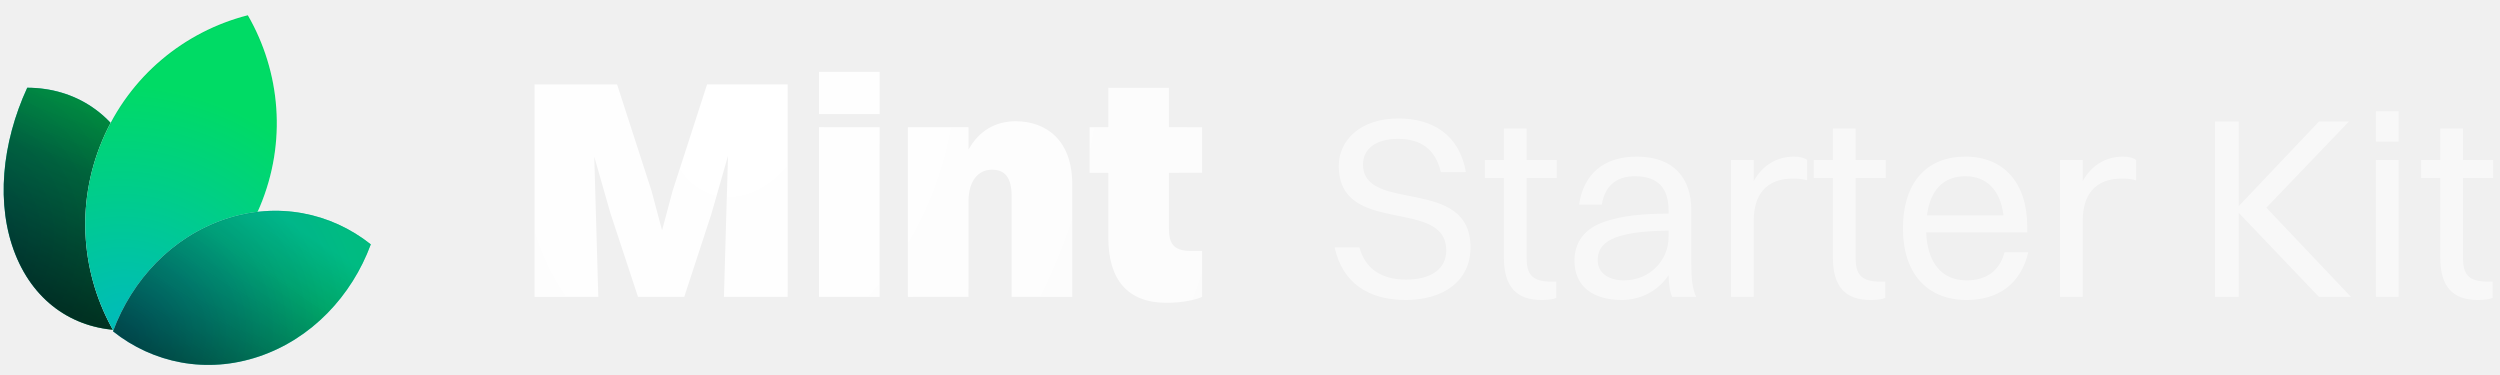
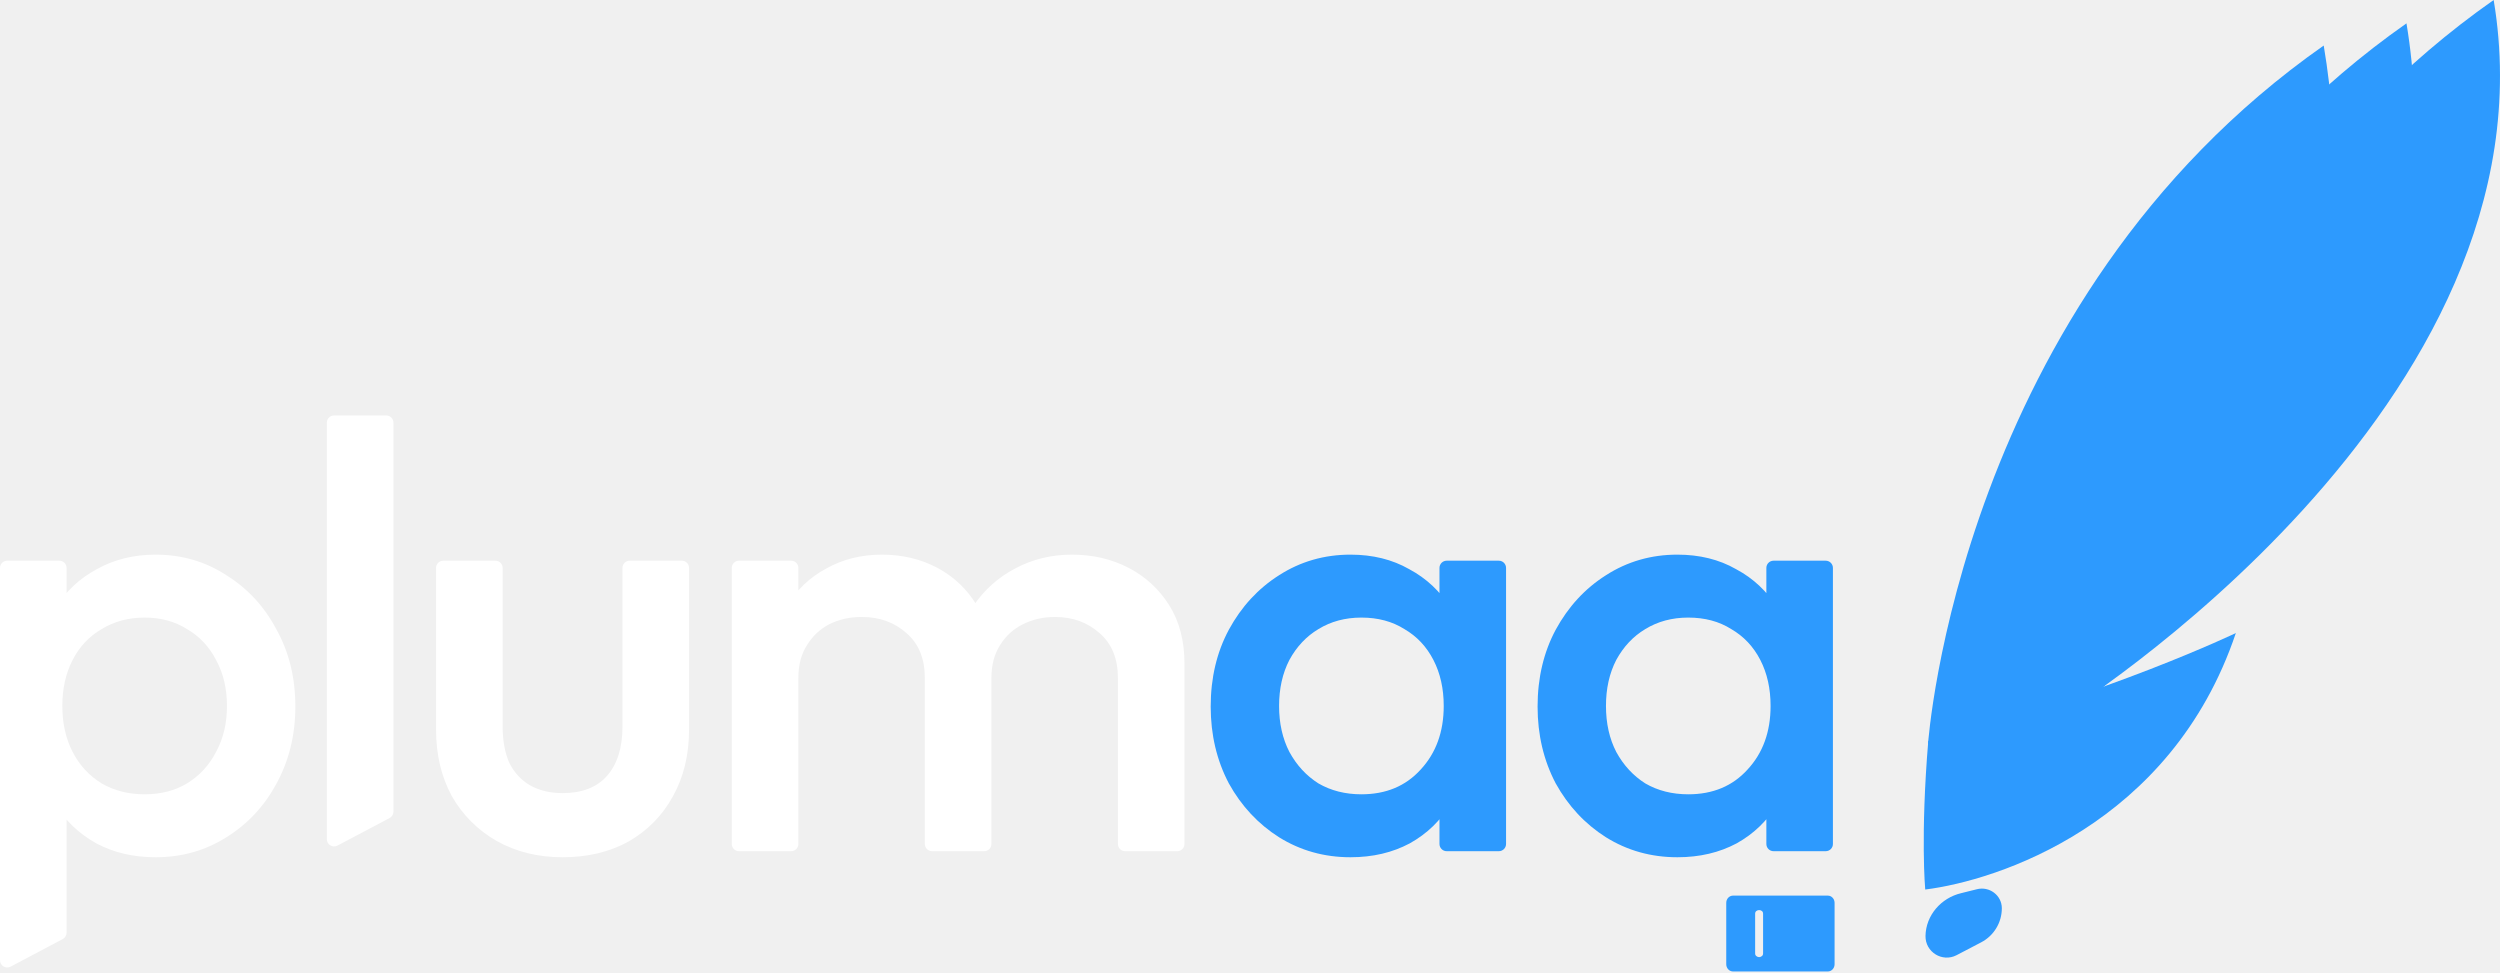
- <svg xmlns="http://www.w3.org/2000/svg" width="160" height="24" viewBox="0 0 160 24" fill="none">
-   <path d="M7.953 21.139C4.896 21.13 2.255 19.458 0.987 16.29C-0.28 13.121 0.109 9.163 1.744 5.615C4.801 5.624 7.442 7.296 8.71 10.465C9.977 13.633 9.588 17.591 7.953 21.139Z" fill="white" />
-   <path d="M7.953 21.139C4.896 21.13 2.255 19.458 0.987 16.29C-0.28 13.121 0.109 9.163 1.744 5.615C4.801 5.624 7.442 7.296 8.71 10.465C9.977 13.633 9.588 17.591 7.953 21.139Z" fill="url(#paint0_radial_115_109)" />
-   <path d="M7.953 21.139C4.896 21.13 2.255 19.458 0.987 16.29C-0.28 13.121 0.109 9.163 1.744 5.615C4.801 5.624 7.442 7.296 8.71 10.465C9.977 13.633 9.588 17.591 7.953 21.139Z" fill="black" fill-opacity="0.5" style="mix-blend-mode:hard-light" />
-   <path d="M7.953 21.139C4.896 21.13 2.255 19.458 0.987 16.29C-0.28 13.121 0.109 9.163 1.744 5.615C4.801 5.624 7.442 7.296 8.71 10.465C9.977 13.633 9.588 17.591 7.953 21.139Z" fill="url(#paint1_linear_115_109)" fill-opacity="0.5" style="mix-blend-mode:hard-light" />
-   <path d="M7.935 21.111C4.897 21.096 2.274 19.431 1.013 16.279C-0.248 13.124 0.136 9.182 1.762 5.643C4.8 5.659 7.423 7.324 8.684 10.476C9.945 13.63 9.561 17.572 7.935 21.111Z" stroke="url(#paint2_linear_115_109)" stroke-opacity="0.05" stroke-width="0.056" />
-   <path d="M7.31 21.257C11.354 20.221 14.884 17.375 16.628 13.236C18.373 9.097 17.945 4.587 15.86 0.976C11.816 2.012 8.287 4.858 6.542 8.998C4.797 13.137 5.225 17.646 7.31 21.257Z" fill="white" />
-   <path d="M7.31 21.257C11.354 20.221 14.884 17.375 16.628 13.236C18.373 9.097 17.945 4.587 15.86 0.976C11.816 2.012 8.287 4.858 6.542 8.998C4.797 13.137 5.225 17.646 7.31 21.257Z" fill="url(#paint3_radial_115_109)" />
-   <path d="M16.602 13.225C14.864 17.349 11.351 20.187 7.324 21.225C5.253 17.624 4.829 13.132 6.568 9.009C8.306 4.885 11.819 2.047 15.846 1.009C17.918 4.61 18.341 9.101 16.602 13.225Z" stroke="url(#paint4_linear_115_109)" stroke-opacity="0.05" stroke-width="0.056" />
-   <path d="M7.234 21.207C9.789 23.237 13.21 23.951 16.577 22.814C19.944 21.677 22.506 18.945 23.73 15.638C21.175 13.608 17.754 12.894 14.387 14.031C11.02 15.168 8.458 17.901 7.234 21.207Z" fill="white" />
-   <path d="M7.234 21.207C9.789 23.237 13.21 23.951 16.577 22.814C19.944 21.677 22.506 18.945 23.73 15.638C21.175 13.608 17.754 12.894 14.387 14.031C11.02 15.168 8.458 17.901 7.234 21.207Z" fill="url(#paint5_radial_115_109)" />
-   <path d="M7.234 21.207C9.789 23.237 13.21 23.951 16.577 22.814C19.944 21.677 22.506 18.945 23.73 15.638C21.175 13.608 17.754 12.894 14.387 14.031C11.02 15.168 8.458 17.901 7.234 21.207Z" fill="black" fill-opacity="0.2" style="mix-blend-mode:hard-light" />
-   <path d="M7.234 21.207C9.789 23.237 13.21 23.951 16.577 22.814C19.944 21.677 22.506 18.945 23.73 15.638C21.175 13.608 17.754 12.894 14.387 14.031C11.02 15.168 8.458 17.901 7.234 21.207Z" fill="url(#paint6_linear_115_109)" fill-opacity="0.5" style="mix-blend-mode:hard-light" />
-   <path d="M16.568 22.787C13.218 23.918 9.814 23.212 7.267 21.198C8.492 17.907 11.044 15.189 14.396 14.058C17.747 12.927 21.15 13.633 23.697 15.648C22.472 18.938 19.92 21.656 16.568 22.787Z" stroke="url(#paint7_linear_115_109)" stroke-opacity="0.05" stroke-width="0.056" />
-   <path d="M34.212 19V5.4H39.492L41.692 12.2L42.372 14.74L43.052 12.2L45.252 5.4H50.412V19H46.332L46.592 9.98L45.532 13.68L43.792 19H40.832L39.052 13.6L38.032 10.02L38.292 19H34.212ZM52.416 7.3V4.6H56.295V7.3H52.416ZM52.416 19V8.14H56.295V19H52.416ZM58.104 19V8.14H61.984V9.58C62.664 8.34 63.744 7.76 65.004 7.76C66.964 7.76 68.624 8.98 68.624 11.78V19H64.744V12.56C64.744 11.34 64.304 10.86 63.484 10.86C62.604 10.86 61.984 11.58 61.984 12.88V19H58.104ZM70.933 15.22V11.06H69.733V8.14H70.933V5.62H74.813V8.14H76.933V11.06H74.813V14.6C74.813 15.5 75.033 16.06 76.213 16.06H76.933V19C76.493 19.2 75.673 19.38 74.653 19.38C72.153 19.38 70.933 17.88 70.933 15.22Z" fill="url(#paint8_radial_115_109)" />
-   <path d="M87.232 10.519C87.232 13.687 94.112 11.229 94.112 15.832C94.112 17.994 92.364 19.198 89.971 19.198C87.562 19.198 85.912 18.093 85.417 15.832H87.001C87.364 17.169 88.371 17.895 89.987 17.895C91.671 17.895 92.561 17.152 92.561 16.03C92.561 12.598 85.681 15.155 85.681 10.618C85.681 9.001 87.034 7.582 89.509 7.582C91.671 7.582 93.403 8.621 93.816 11.014H92.215C91.868 9.529 90.912 8.886 89.476 8.886C88.057 8.886 87.232 9.529 87.232 10.519ZM96.25 16.476V11.393H95.029V10.239H96.25V8.226H97.702V10.239H99.632V11.393H97.702V16.476C97.702 17.532 98.015 18.026 99.302 18.026H99.599V19.066C99.434 19.148 99.071 19.198 98.659 19.198C97.025 19.198 96.25 18.323 96.25 16.476ZM102.516 13.093H101.064C101.345 11.162 102.615 10.024 104.76 10.024C107.103 10.024 108.242 11.393 108.242 13.44V16.888C108.242 17.895 108.324 18.521 108.555 19H107.021C106.856 18.654 106.806 18.142 106.79 17.614C106.047 18.72 104.859 19.198 103.803 19.198C101.988 19.198 100.767 18.357 100.767 16.69C100.767 15.486 101.427 14.611 102.714 14.182C103.902 13.786 105.107 13.687 106.79 13.671V13.473C106.79 12.053 106.13 11.278 104.628 11.278C103.374 11.278 102.698 11.971 102.516 13.093ZM102.252 16.657C102.252 17.465 102.929 17.944 103.952 17.944C105.569 17.944 106.79 16.674 106.79 15.172V14.759C103.061 14.793 102.252 15.585 102.252 16.657ZM110.787 19V10.239H112.239V11.591C112.833 10.519 113.774 10.024 114.83 10.024C115.176 10.024 115.49 10.107 115.655 10.239V11.542C115.407 11.46 115.094 11.427 114.747 11.427C112.998 11.427 112.239 12.515 112.239 14.1V19H110.787ZM117.305 16.476V11.393H116.084V10.239H117.305V8.226H118.757V10.239H120.688V11.393H118.757V16.476C118.757 17.532 119.071 18.026 120.358 18.026H120.655V19.066C120.49 19.148 120.127 19.198 119.714 19.198C118.081 19.198 117.305 18.323 117.305 16.476ZM129.809 16.145C129.33 18.192 127.862 19.198 125.865 19.198C123.324 19.198 121.79 17.482 121.79 14.627C121.79 11.658 123.324 10.024 125.783 10.024C128.258 10.024 129.743 11.723 129.743 14.512V14.875H123.275C123.357 16.838 124.281 17.944 125.865 17.944C127.103 17.944 127.977 17.35 128.291 16.145H129.809ZM125.783 11.278C124.38 11.278 123.539 12.152 123.324 13.786H128.225C128.027 12.169 127.152 11.278 125.783 11.278ZM131.843 19V10.239H133.295V11.591C133.889 10.519 134.829 10.024 135.885 10.024C136.232 10.024 136.545 10.107 136.71 10.239V11.542C136.463 11.46 136.149 11.427 135.803 11.427C134.054 11.427 133.295 12.515 133.295 14.1V19H131.843ZM141.763 19V7.78H143.281V13.192L148.413 7.78H150.327L145.047 13.291L150.459 19H148.413L143.281 13.621V19H141.763ZM152.06 9.067V7.12H153.512V9.067H152.06ZM152.06 19V10.239H153.512V19H152.06ZM156.178 16.476V11.393H154.957V10.239H156.178V8.226H157.63V10.239H159.56V11.393H157.63V16.476C157.63 17.532 157.943 18.026 159.23 18.026H159.527V19.066C159.362 19.148 158.999 19.198 158.587 19.198C156.953 19.198 156.178 18.323 156.178 16.476Z" fill="white" fill-opacity="0.55" />
-   <defs>
-     <radialGradient id="paint0_radial_115_109" cx="0" cy="0" r="1" gradientUnits="userSpaceOnUse" gradientTransform="translate(-3.00503 15.023) rotate(-10.029) scale(17.9572 17.784)">
-       <stop stop-color="#00B0BB" />
-       <stop offset="1" stop-color="#00DB65" />
-     </radialGradient>
-     <linearGradient id="paint1_linear_115_109" x1="7.39" y1="4.813" x2="1.63" y2="18.689" gradientUnits="userSpaceOnUse">
-       <stop stop-color="#18E299" />
-       <stop offset="1" />
-     </linearGradient>
-     <linearGradient id="paint2_linear_115_109" x1="7.948" y1="8.016" x2="1.761" y2="18.746" gradientUnits="userSpaceOnUse">
-       <stop />
-       <stop offset="1" stop-opacity="0" />
-     </linearGradient>
-     <radialGradient id="paint3_radial_115_109" cx="0" cy="0" r="1" gradientUnits="userSpaceOnUse" gradientTransform="translate(8.11404 20.8822) rotate(-75.7542) scale(21.6246 23.7772)">
-       <stop stop-color="#00BBBB" />
-       <stop offset="0.713" stop-color="#00DB65" />
-     </radialGradient>
-     <linearGradient id="paint4_linear_115_109" x1="7.602" y1="5.871" x2="15.556" y2="16.372" gradientUnits="userSpaceOnUse">
-       <stop />
-       <stop offset="1" stop-opacity="0" />
-     </linearGradient>
-     <radialGradient id="paint5_radial_115_109" cx="0" cy="0" r="1" gradientUnits="userSpaceOnUse" gradientTransform="translate(7.84537 21.5181) rotate(-20.3525) scale(18.5603 17.32)">
-       <stop stop-color="#00B0BB" />
-       <stop offset="1" stop-color="#00DB65" />
-     </radialGradient>
-     <linearGradient id="paint6_linear_115_109" x1="16.808" y1="13.007" x2="10.041" y2="22.994" gradientUnits="userSpaceOnUse">
-       <stop stop-color="#00B1BC" />
-       <stop offset="1" />
-     </linearGradient>
-     <linearGradient id="paint7_linear_115_109" x1="16.808" y1="13.007" x2="14.169" y2="23.841" gradientUnits="userSpaceOnUse">
-       <stop />
-       <stop offset="1" stop-opacity="0" />
-     </linearGradient>
-     <radialGradient id="paint8_radial_115_109" cx="0" cy="0" r="1" gradientUnits="userSpaceOnUse" gradientTransform="translate(47.2781 7) rotate(19.0047) scale(67.5582 85.7506)">
-       <stop stop-color="white" />
-       <stop offset="1" stop-color="white" stop-opacity="0.5" />
-     </radialGradient>
-   </defs>
+ <svg xmlns="http://www.w3.org/2000/svg" width="90" height="35" viewBox="0 0 90 35" fill="none">
+   <path d="M60.386 30.861C59.441 30.861 58.585 30.621 57.815 30.142C57.059 29.663 56.457 29.016 56.006 28.203C55.571 27.375 55.353 26.453 55.353 25.436C55.353 24.404 55.571 23.482 56.006 22.669C56.457 21.841 57.059 21.187 57.815 20.708C58.585 20.214 59.441 19.967 60.386 19.967C61.185 19.967 61.889 20.141 62.499 20.49C63.124 20.824 63.618 21.289 63.981 21.884C64.344 22.48 64.525 23.155 64.525 23.911V26.917C64.525 27.673 64.344 28.348 63.981 28.944C63.632 29.539 63.145 30.011 62.521 30.36C61.896 30.694 61.185 30.861 60.386 30.861ZM60.778 28.595C61.664 28.595 62.376 28.297 62.913 27.702C63.465 27.106 63.741 26.344 63.741 25.414C63.741 24.789 63.618 24.237 63.371 23.758C63.124 23.279 62.775 22.908 62.325 22.647C61.889 22.371 61.373 22.233 60.778 22.233C60.197 22.233 59.681 22.371 59.231 22.647C58.795 22.908 58.447 23.279 58.185 23.758C57.938 24.237 57.815 24.789 57.815 25.414C57.815 26.039 57.938 26.59 58.185 27.07C58.447 27.549 58.795 27.927 59.231 28.203C59.681 28.464 60.197 28.595 60.778 28.595ZM63.849 30.643C63.705 30.643 63.589 30.527 63.589 30.383V27.832L64.002 25.283L63.589 22.756V20.445C63.589 20.301 63.705 20.185 63.849 20.185H65.725C65.869 20.185 65.985 20.301 65.985 20.445V30.383C65.985 30.527 65.869 30.643 65.725 30.643H63.849Z" fill="#2D9AFE" />
+   <path d="M48.618 30.861C47.674 30.861 46.817 30.621 46.047 30.142C45.292 29.663 44.689 29.016 44.239 28.203C43.803 27.375 43.585 26.453 43.585 25.436C43.585 24.404 43.803 23.482 44.239 22.669C44.689 21.841 45.292 21.187 46.047 20.708C46.817 20.214 47.674 19.967 48.618 19.967C49.417 19.967 50.122 20.141 50.732 20.49C51.356 20.824 51.85 21.289 52.214 21.884C52.577 22.48 52.758 23.155 52.758 23.911V26.917C52.758 27.673 52.577 28.348 52.214 28.944C51.865 29.539 51.378 30.011 50.754 30.36C50.129 30.694 49.417 30.861 48.618 30.861ZM49.011 28.595C49.897 28.595 50.608 28.297 51.146 27.702C51.698 27.106 51.974 26.344 51.974 25.414C51.974 24.789 51.85 24.237 51.603 23.758C51.356 23.279 51.008 22.908 50.558 22.647C50.122 22.371 49.606 22.233 49.011 22.233C48.43 22.233 47.914 22.371 47.464 22.647C47.028 22.908 46.679 23.279 46.418 23.758C46.171 24.237 46.047 24.789 46.047 25.414C46.047 26.039 46.171 26.59 46.418 27.07C46.679 27.549 47.028 27.927 47.464 28.203C47.914 28.464 48.43 28.595 49.011 28.595ZM52.081 30.643C51.938 30.643 51.821 30.527 51.821 30.383V27.832L52.235 25.283L51.821 22.756V20.445C51.821 20.301 51.938 20.185 52.081 20.185H53.958C54.102 20.185 54.218 20.301 54.218 20.445V30.383C54.218 30.527 54.102 30.643 53.958 30.643H52.081Z" fill="#2D9AFE" />
+   <path d="M26.604 30.643C26.46 30.643 26.344 30.527 26.344 30.383V20.445C26.344 20.301 26.46 20.185 26.604 20.185H28.481C28.624 20.185 28.741 20.301 28.741 20.445V30.383C28.741 30.527 28.624 30.643 28.481 30.643H26.604ZM33.554 30.643C33.411 30.643 33.294 30.527 33.294 30.383V24.412C33.294 23.715 33.076 23.177 32.641 22.799C32.205 22.407 31.668 22.211 31.028 22.211C30.593 22.211 30.2 22.298 29.852 22.473C29.518 22.647 29.249 22.901 29.046 23.235C28.842 23.555 28.741 23.947 28.741 24.412L27.804 23.889C27.804 23.09 27.978 22.4 28.327 21.819C28.675 21.238 29.147 20.788 29.743 20.468C30.338 20.134 31.007 19.967 31.747 19.967C32.488 19.967 33.156 20.127 33.752 20.446C34.347 20.766 34.819 21.216 35.168 21.797C35.517 22.378 35.691 23.075 35.691 23.889V30.383C35.691 30.527 35.575 30.643 35.431 30.643H33.554ZM40.505 30.643C40.361 30.643 40.245 30.527 40.245 30.383V24.412C40.245 23.715 40.027 23.177 39.591 22.799C39.155 22.407 38.618 22.211 37.979 22.211C37.557 22.211 37.173 22.298 36.824 22.473C36.475 22.647 36.199 22.901 35.996 23.235C35.793 23.555 35.691 23.947 35.691 24.412L34.34 23.889C34.413 23.09 34.645 22.4 35.037 21.819C35.429 21.238 35.931 20.788 36.541 20.468C37.165 20.134 37.848 19.967 38.589 19.967C39.344 19.967 40.027 20.127 40.637 20.446C41.247 20.766 41.734 21.216 42.097 21.797C42.46 22.378 42.641 23.075 42.641 23.889V30.383C42.641 30.527 42.525 30.643 42.381 30.643H40.505Z" fill="#FFFFFF" />
+   <path d="M20.252 30.861C19.366 30.861 18.574 30.665 17.877 30.273C17.194 29.881 16.657 29.343 16.265 28.66C15.887 27.963 15.698 27.164 15.698 26.264V20.445C15.698 20.301 15.815 20.185 15.958 20.185H17.835C17.979 20.185 18.095 20.301 18.095 20.445V26.155C18.095 26.663 18.175 27.099 18.335 27.462C18.509 27.811 18.756 28.079 19.075 28.268C19.41 28.457 19.802 28.552 20.252 28.552C20.949 28.552 21.479 28.348 21.843 27.942C22.22 27.52 22.409 26.925 22.409 26.155V20.445C22.409 20.301 22.525 20.185 22.669 20.185H24.546C24.689 20.185 24.806 20.301 24.806 20.445V26.264C24.806 27.179 24.61 27.985 24.217 28.682C23.84 29.365 23.31 29.902 22.627 30.295C21.944 30.672 21.153 30.861 20.252 30.861Z" fill="#FFFFFF" />
+   <path d="M12.149 30.441C11.976 30.533 11.767 30.407 11.767 30.212V15.216C11.767 15.072 11.884 14.956 12.027 14.956H13.904C14.047 14.956 14.164 15.072 14.164 15.216V29.219C14.164 29.316 14.111 29.404 14.025 29.449L12.149 30.441Z" fill="#FFFFFF" />
+   <path d="M5.6 30.861C4.801 30.861 4.089 30.694 3.464 30.36C2.84 30.011 2.346 29.539 1.983 28.944C1.634 28.348 1.46 27.673 1.46 26.917V23.911C1.46 23.155 1.641 22.48 2.005 21.884C2.368 21.289 2.861 20.824 3.486 20.49C4.111 20.141 4.815 19.967 5.6 19.967C6.544 19.967 7.393 20.214 8.149 20.708C8.919 21.187 9.521 21.841 9.957 22.669C10.407 23.482 10.633 24.404 10.633 25.436C10.633 26.453 10.407 27.375 9.957 28.203C9.521 29.016 8.919 29.663 8.149 30.142C7.393 30.621 6.544 30.861 5.6 30.861ZM5.207 28.595C5.788 28.595 6.297 28.464 6.732 28.203C7.183 27.927 7.531 27.549 7.778 27.07C8.04 26.59 8.171 26.039 8.171 25.414C8.171 24.789 8.04 24.237 7.778 23.758C7.531 23.279 7.183 22.908 6.732 22.647C6.297 22.371 5.788 22.233 5.207 22.233C4.626 22.233 4.111 22.371 3.66 22.647C3.21 22.908 2.861 23.279 2.615 23.758C2.368 24.237 2.244 24.789 2.244 25.414C2.244 26.039 2.368 26.59 2.615 27.07C2.861 27.549 3.21 27.927 3.66 28.203C4.111 28.464 4.626 28.595 5.207 28.595ZM0.382 34.799C0.208 34.89 0 34.765 0 34.569V20.445C0 20.301 0.116 20.185 0.26 20.185H2.137C2.28 20.185 2.397 20.301 2.397 20.445V22.995L1.983 25.545L2.397 28.072V33.576C2.397 33.672 2.343 33.761 2.258 33.806L0.382 34.799Z" fill="#FFFFFF" />
+   <path d="M71.166 32.013C70.992 32.059 70.802 32.106 70.601 32.154C69.879 32.325 69.332 32.95 69.318 33.692C69.307 34.274 69.923 34.655 70.438 34.386L71.324 33.923C71.781 33.684 72.067 33.211 72.066 32.695C72.065 32.23 71.615 31.896 71.166 32.013Z" fill="#2D9AFE" />
+   <path d="M69.409 26.786C75.988 25.064 75.803 24.625 75.803 24.625C75.803 24.625 86.097 16.242 83.654 1.639C70.498 10.864 69.409 26.786 69.409 26.786Z" fill="#2D9AFE" />
+   <path d="M72.387 25.987C78.966 24.266 74.923 25.308 74.923 25.308C74.923 25.308 89.075 15.444 86.633 0.841C73.476 10.066 72.387 25.987 72.387 25.987Z" fill="#2D9AFE" fillOpacity="0.6" />
+   <path d="M75.526 25.146C82.106 23.424 74.22 25.744 74.22 25.744C74.22 25.744 92.214 14.603 89.772 0C76.616 9.225 75.526 25.146 75.526 25.146Z" fill="#2D9AFE" fillOpacity="0.6" />
+   <path d="M80.491 22.789C78.162 29.706 71.873 31.702 69.308 32.023C69.308 32.023 69.132 30.098 69.418 26.673C75.998 24.951 80.491 22.789 80.491 22.789Z" fill="#2D9AFE" />
+   <path fillRule="evenodd" clipRule="evenodd" d="M62.145 32.502C62.145 32.359 62.254 32.242 62.389 32.242H65.801C65.936 32.242 66.045 32.359 66.045 32.502V34.713C66.045 34.856 65.936 34.973 65.801 34.973H62.389C62.254 34.973 62.145 34.856 62.145 34.713V32.502ZM64.054 34.416C63.997 34.416 63.943 34.397 63.891 34.359C63.842 34.321 63.817 34.266 63.817 34.195V32.995C63.817 32.933 63.838 32.882 63.879 32.844C63.922 32.803 63.972 32.783 64.03 32.783H64.397C64.56 32.783 64.703 32.817 64.826 32.885C64.951 32.95 65.047 33.044 65.115 33.167C65.186 33.289 65.222 33.436 65.222 33.608C65.222 33.757 65.189 33.893 65.124 34.016C65.061 34.138 64.973 34.236 64.858 34.31C64.747 34.38 64.617 34.416 64.471 34.416H64.054ZM64.222 34.163H64.401C64.578 34.163 64.713 34.117 64.805 34.024C64.898 33.929 64.943 33.79 64.94 33.608C64.937 33.422 64.89 33.281 64.797 33.183C64.704 33.085 64.571 33.036 64.397 33.036H64.225C64.144 33.036 64.103 33.077 64.103 33.158V34.04C64.103 34.122 64.142 34.163 64.222 34.163ZM63.23 34.42C63.26 34.444 63.292 34.457 63.328 34.457C63.366 34.457 63.398 34.444 63.426 34.42C63.456 34.398 63.471 34.365 63.471 34.322V32.897C63.471 32.851 63.456 32.817 63.426 32.795C63.398 32.773 63.366 32.763 63.328 32.763C63.292 32.763 63.26 32.773 63.23 32.795C63.2 32.817 63.185 32.851 63.185 32.897V34.322C63.185 34.365 63.2 34.398 63.23 34.42Z" fill="#2D9AFE" />
</svg>
